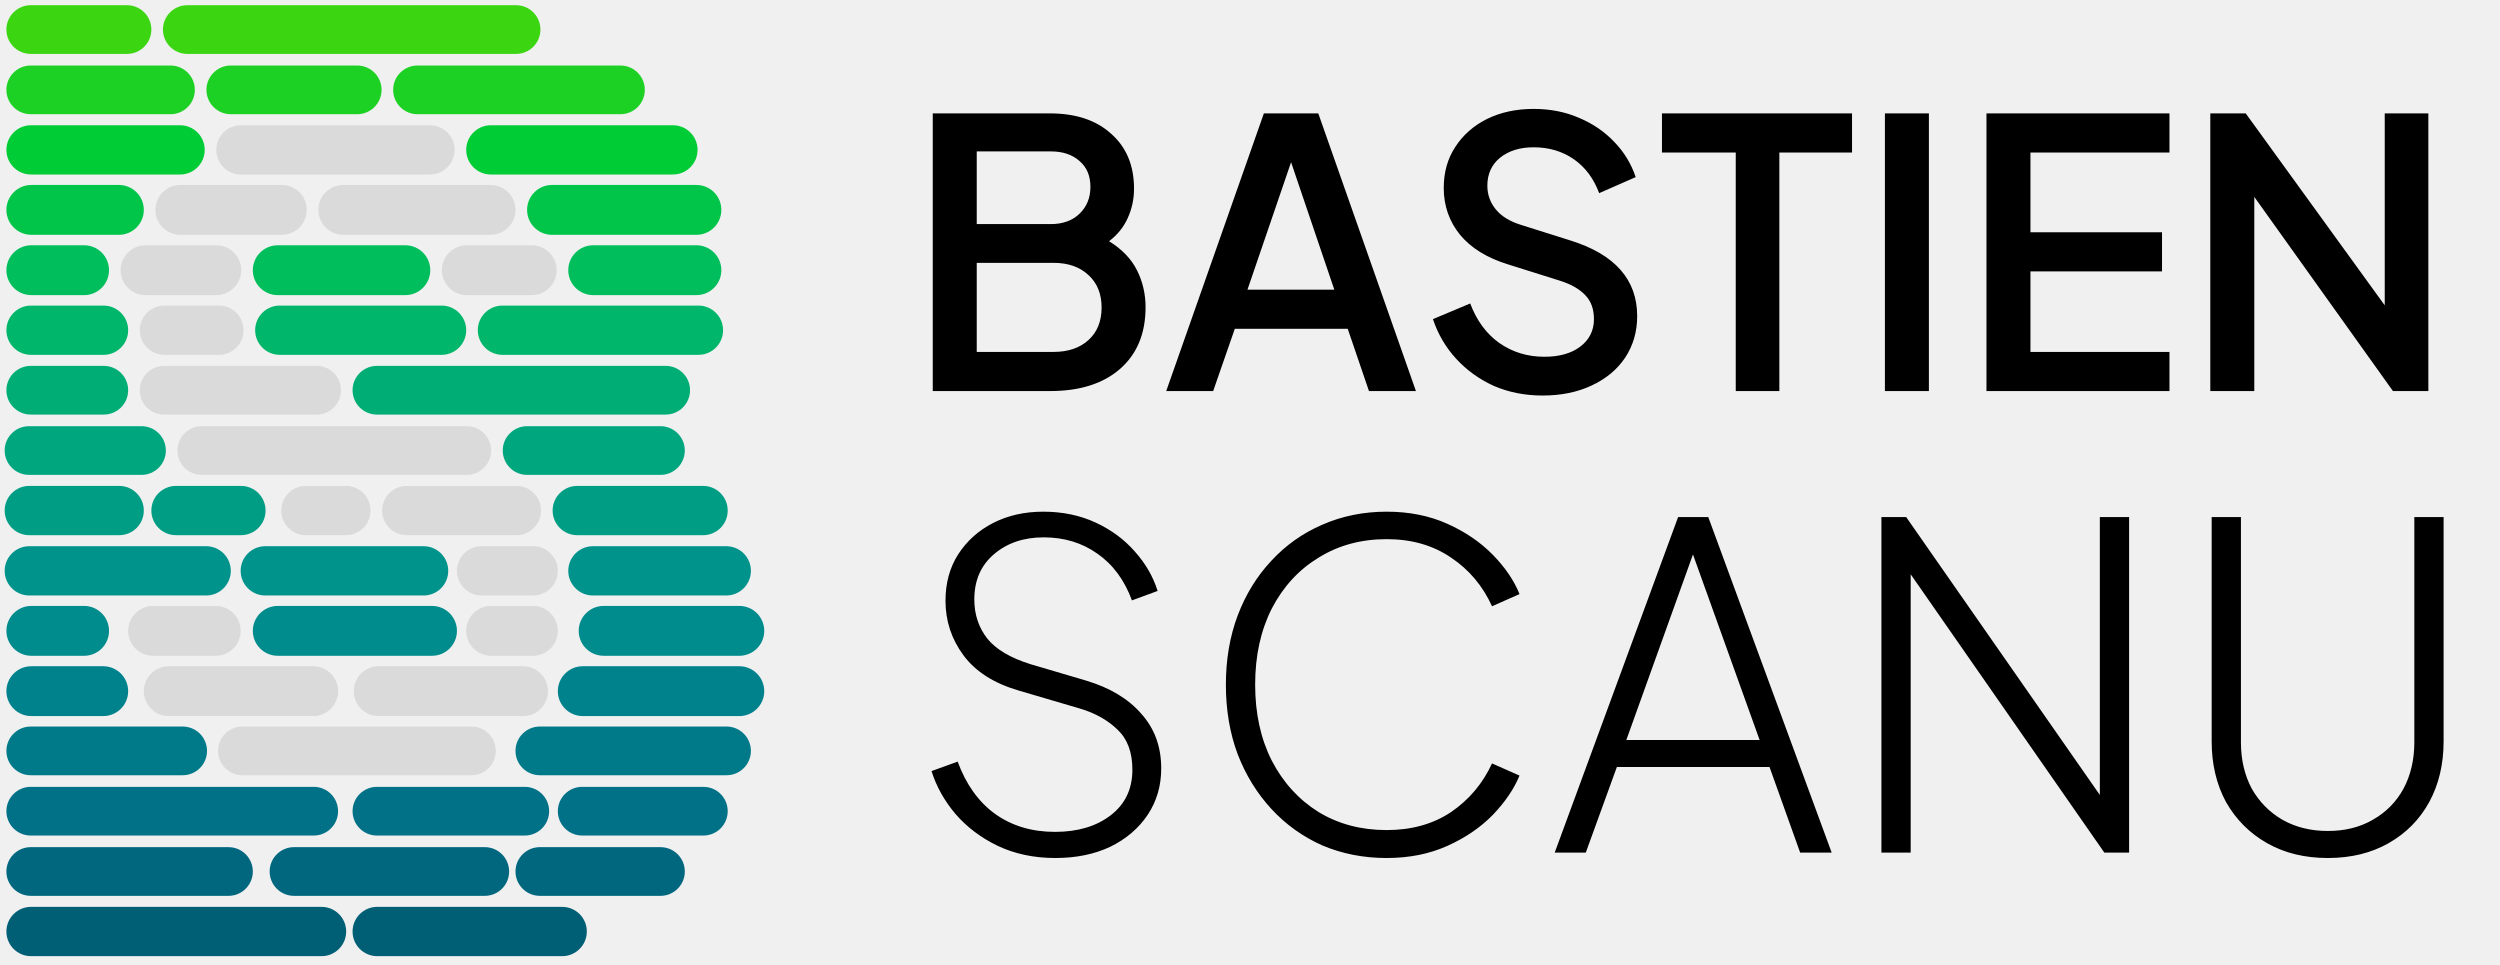
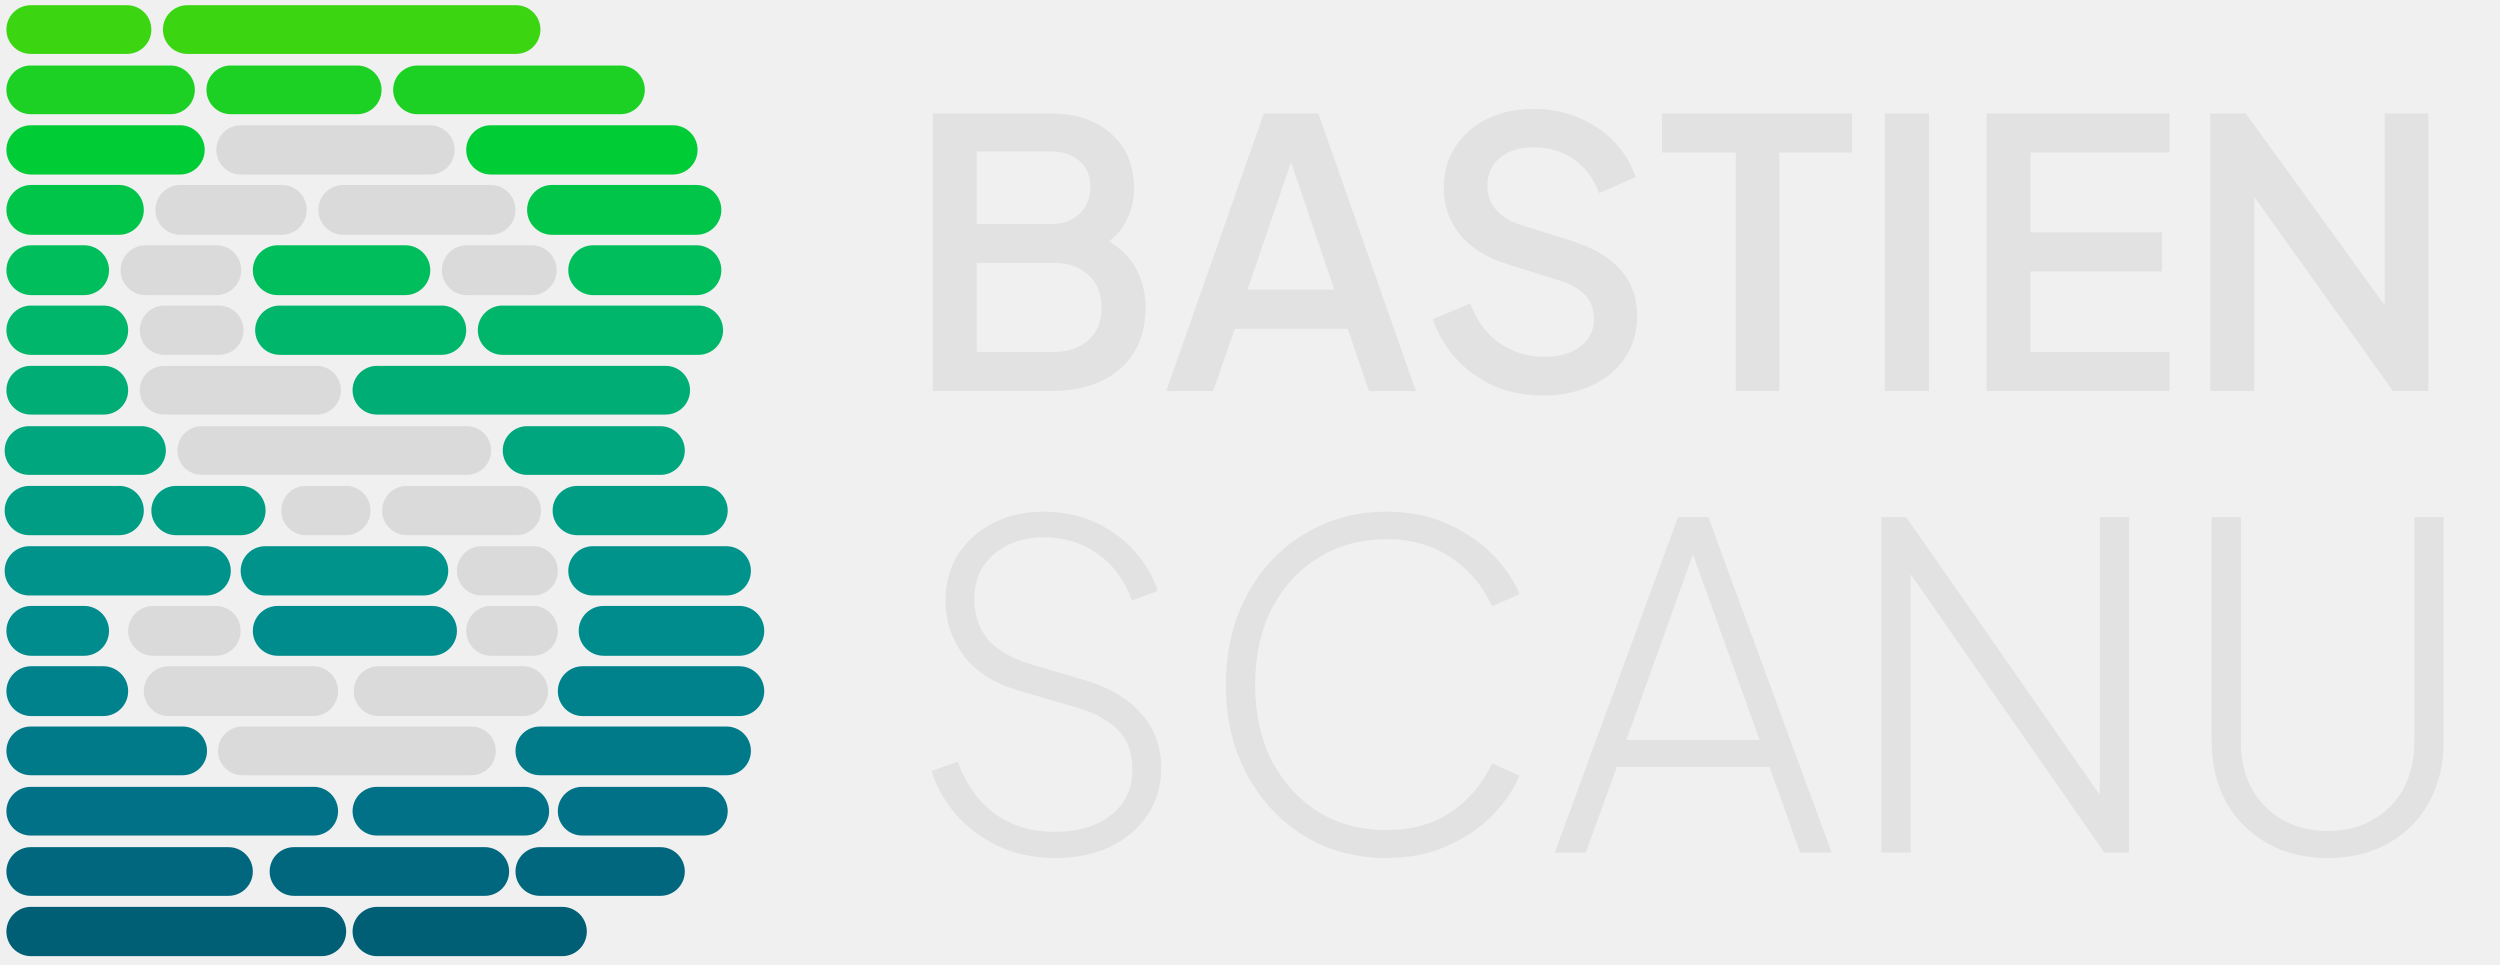
<svg xmlns="http://www.w3.org/2000/svg" width="197" height="76" viewBox="0 0 197 76" fill="none">
  <g clip-path="url(#clip0_1091_5030)">
    <path fill-rule="evenodd" clip-rule="evenodd" d="M33.882 9.869C34.954 9.869 35.824 10.738 35.824 11.81C35.824 12.883 34.954 13.752 33.882 13.752H18.986C17.914 13.752 17.044 12.883 17.044 11.81C17.044 10.738 17.914 9.869 18.986 9.869H33.882ZM22.208 14.575C23.293 14.575 24.172 15.454 24.172 16.54C24.172 17.625 23.293 18.504 22.208 18.504H14.212C13.127 18.504 12.247 17.625 12.247 16.54C12.247 15.454 13.127 14.575 14.212 14.575H22.208ZM40.621 16.54C40.621 15.454 39.742 14.575 38.657 14.575H27.051C25.966 14.575 25.086 15.454 25.086 16.54C25.086 17.625 25.966 18.504 27.051 18.504H38.657C39.742 18.504 40.621 17.625 40.621 16.54ZM42.015 43.041C43.087 43.041 43.957 43.91 43.957 44.983C43.957 46.055 43.087 46.925 42.015 46.925H37.948C36.876 46.925 36.007 46.055 36.007 44.983C36.007 43.91 36.876 43.041 37.948 43.041H42.015ZM26.64 54.464C26.64 53.379 25.76 52.499 24.675 52.499H13.298C12.213 52.499 11.333 53.379 11.333 54.464C11.333 55.549 12.213 56.428 13.298 56.428H24.675C25.76 56.428 26.64 55.549 26.64 54.464ZM41.215 52.499C42.3 52.499 43.18 53.379 43.18 54.464C43.18 55.549 42.3 56.428 41.215 56.428H29.838C28.753 56.428 27.873 55.549 27.873 54.464C27.873 53.379 28.753 52.499 29.838 52.499H41.215ZM39.068 59.17C39.068 58.11 38.209 57.251 37.149 57.251H19.101C18.041 57.251 17.181 58.11 17.181 59.17C17.181 60.23 18.041 61.089 19.101 61.089H37.149C38.209 61.089 39.068 60.23 39.068 59.17ZM11.47 19.327C10.385 19.327 9.505 20.206 9.505 21.291C9.505 22.377 10.385 23.256 11.47 23.256H17.044C18.13 23.256 19.009 22.377 19.009 21.291C19.009 20.206 18.13 19.327 17.044 19.327H11.47ZM34.819 21.291C34.819 20.206 35.698 19.327 36.783 19.327H41.901C42.986 19.327 43.865 20.206 43.865 21.291C43.865 22.377 42.986 23.256 41.901 23.256H36.783C35.698 23.256 34.819 22.377 34.819 21.291ZM12.955 24.079C11.883 24.079 11.013 24.948 11.013 26.021C11.013 27.093 11.883 27.962 12.955 27.962H17.25C18.323 27.962 19.192 27.093 19.192 26.021C19.192 24.948 18.323 24.079 17.25 24.079H12.955ZM11.013 30.75C11.013 29.69 11.872 28.831 12.932 28.831H24.949C26.009 28.831 26.868 29.69 26.868 30.75C26.868 31.809 26.009 32.669 24.949 32.669H12.932C11.872 32.669 11.013 31.809 11.013 30.75ZM15.902 33.583C14.842 33.583 13.983 34.442 13.983 35.502C13.983 36.561 14.842 37.421 15.902 37.421H36.783C37.843 37.421 38.702 36.561 38.702 35.502C38.702 34.442 37.843 33.583 36.783 33.583H15.902ZM22.162 40.231C22.162 39.158 23.031 38.289 24.104 38.289H27.257C28.329 38.289 29.198 39.158 29.198 40.231C29.198 41.303 28.329 42.172 27.257 42.172H24.104C23.031 42.172 22.162 41.303 22.162 40.231ZM32.054 38.289C30.982 38.289 30.112 39.158 30.112 40.231C30.112 41.303 30.982 42.172 32.054 42.172H40.69C41.762 42.172 42.632 41.303 42.632 40.231C42.632 39.158 41.762 38.289 40.69 38.289H32.054ZM10.099 49.712C10.099 48.627 10.979 47.747 12.064 47.747H16.999C18.084 47.747 18.963 48.627 18.963 49.712C18.963 50.797 18.084 51.676 16.999 51.676H12.064C10.979 51.676 10.099 50.797 10.099 49.712ZM38.702 47.747C37.617 47.747 36.737 48.627 36.737 49.712C36.737 50.797 37.617 51.676 38.702 51.676H41.992C43.077 51.676 43.957 50.797 43.957 49.712C43.957 48.627 43.077 47.747 41.992 47.747H38.702Z" fill="#DADADA" />
    <path fill-rule="evenodd" clip-rule="evenodd" d="M29.724 71.461C28.651 71.461 27.782 72.33 27.782 73.403C27.782 74.475 28.651 75.345 29.724 75.345H44.3C45.372 75.345 46.242 74.475 46.242 73.403C46.242 72.33 45.372 71.461 44.3 71.461H29.724ZM2.446 71.461C1.373 71.461 0.504 72.33 0.504 73.403C0.504 74.475 1.373 75.345 2.446 75.345H25.337C26.41 75.345 27.279 74.475 27.279 73.403C27.279 72.33 26.41 71.461 25.337 71.461H2.446Z" fill="#005E75" />
    <path fill-rule="evenodd" clip-rule="evenodd" d="M40.119 68.674C40.119 67.614 39.26 66.755 38.2 66.755H23.167C22.107 66.755 21.248 67.614 21.248 68.674C21.248 69.734 22.107 70.593 23.167 70.593H38.2C39.26 70.593 40.119 69.734 40.119 68.674ZM0.504 68.674C0.504 67.614 1.363 66.755 2.423 66.755H18.004C19.064 66.755 19.923 67.614 19.923 68.674C19.923 69.734 19.064 70.593 18.004 70.593H2.423C1.363 70.593 0.504 69.734 0.504 68.674ZM52.044 66.755C53.104 66.755 53.963 67.614 53.963 68.674C53.963 69.734 53.104 70.593 52.044 70.593H42.54C41.481 70.593 40.621 69.734 40.621 68.674C40.621 67.614 41.481 66.755 42.54 66.755H52.044Z" fill="#00677E" />
    <path fill-rule="evenodd" clip-rule="evenodd" d="M24.721 62.003C25.781 62.003 26.64 62.862 26.64 63.922C26.64 64.982 25.781 65.841 24.721 65.841H2.423C1.363 65.841 0.504 64.982 0.504 63.922C0.504 62.862 1.363 62.003 2.423 62.003H24.721ZM27.782 63.922C27.782 62.862 28.641 62.003 29.701 62.003H41.352C42.412 62.003 43.272 62.862 43.272 63.922C43.272 64.982 42.412 65.841 41.352 65.841H29.701C28.641 65.841 27.782 64.982 27.782 63.922ZM43.957 63.922C43.957 62.862 44.816 62.003 45.876 62.003H55.425C56.485 62.003 57.344 62.862 57.344 63.922C57.344 64.982 56.485 65.841 55.425 65.841H45.876C44.816 65.841 43.957 64.982 43.957 63.922Z" fill="#007186" />
    <path fill-rule="evenodd" clip-rule="evenodd" d="M14.394 57.251C15.454 57.251 16.313 58.11 16.313 59.17C16.313 60.23 15.454 61.089 14.394 61.089H2.423C1.363 61.089 0.504 60.23 0.504 59.17C0.504 58.11 1.363 57.251 2.423 57.251H14.394ZM42.541 57.251C41.481 57.251 40.621 58.11 40.621 59.17C40.621 60.23 41.481 61.089 42.541 61.089H57.253C58.313 61.089 59.172 60.23 59.172 59.17C59.172 58.11 58.313 57.251 57.253 57.251H42.541Z" fill="#007989" />
    <path fill-rule="evenodd" clip-rule="evenodd" d="M8.135 52.499C9.22 52.499 10.099 53.379 10.099 54.464C10.099 55.549 9.22 56.428 8.135 56.428H2.469C1.384 56.428 0.504 55.549 0.504 54.464C0.504 53.379 1.384 52.499 2.469 52.499H8.135ZM45.922 52.499C44.837 52.499 43.957 53.379 43.957 54.464C43.957 55.549 44.837 56.428 45.922 56.428H58.258C59.343 56.428 60.223 55.549 60.223 54.464C60.223 53.379 59.343 52.499 58.258 52.499H45.922Z" fill="#00828D" />
    <path fill-rule="evenodd" clip-rule="evenodd" d="M36.007 49.712C36.007 48.627 35.127 47.747 34.042 47.747H21.888C20.803 47.747 19.923 48.627 19.923 49.712C19.923 50.797 20.803 51.676 21.888 51.676H34.042C35.127 51.676 36.007 50.797 36.007 49.712ZM0.504 49.712C0.504 48.627 1.384 47.747 2.469 47.747H6.627C7.712 47.747 8.591 48.627 8.591 49.712C8.591 50.797 7.712 51.676 6.627 51.676H2.469C1.384 51.676 0.504 50.797 0.504 49.712ZM58.258 47.747C59.343 47.747 60.223 48.627 60.223 49.712C60.223 50.797 59.343 51.676 58.258 51.676H47.566C46.481 51.676 45.602 50.797 45.602 49.712C45.602 48.627 46.481 47.747 47.566 47.747H58.258Z" fill="#008B8C" />
    <path fill-rule="evenodd" clip-rule="evenodd" d="M35.321 44.983C35.321 43.91 34.452 43.041 33.379 43.041H20.905C19.833 43.041 18.963 43.91 18.963 44.983C18.963 46.055 19.833 46.925 20.905 46.925H33.379C34.452 46.925 35.321 46.055 35.321 44.983ZM44.779 44.983C44.779 43.91 45.649 43.041 46.721 43.041H57.23C58.303 43.041 59.172 43.91 59.172 44.983C59.172 46.055 58.303 46.925 57.23 46.925H46.721C45.649 46.925 44.779 46.055 44.779 44.983ZM2.309 43.041C1.236 43.041 0.367 43.91 0.367 44.983C0.367 46.055 1.236 46.925 2.309 46.925H16.245C17.317 46.925 18.187 46.055 18.187 44.983C18.187 43.91 17.317 43.041 16.245 43.041H2.309Z" fill="#00938B" />
    <path fill-rule="evenodd" clip-rule="evenodd" d="M9.391 38.289C10.464 38.289 11.333 39.158 11.333 40.231C11.333 41.303 10.464 42.173 9.391 42.173H2.309C1.236 42.173 0.367 41.303 0.367 40.231C0.367 39.158 1.236 38.289 2.309 38.289H9.391ZM11.927 40.231C11.927 39.158 12.796 38.289 13.869 38.289H18.986C20.059 38.289 20.928 39.158 20.928 40.231C20.928 41.303 20.059 42.173 18.986 42.173H13.869C12.796 42.173 11.927 41.303 11.927 40.231ZM43.546 40.231C43.546 39.158 44.415 38.289 45.487 38.289H55.403C56.475 38.289 57.344 39.158 57.344 40.231C57.344 41.303 56.475 42.173 55.403 42.173H45.487C44.415 42.173 43.546 41.303 43.546 40.231Z" fill="#009D85" />
    <path fill-rule="evenodd" clip-rule="evenodd" d="M2.286 33.583C1.226 33.583 0.367 34.442 0.367 35.502C0.367 36.561 1.226 37.421 2.286 37.421H11.15C12.21 37.421 13.069 36.561 13.069 35.502C13.069 34.442 12.21 33.583 11.15 33.583H2.286ZM41.535 33.583C40.475 33.583 39.616 34.442 39.616 35.502C39.616 36.561 40.475 37.421 41.535 37.421H52.044C53.104 37.421 53.963 36.561 53.963 35.502C53.963 34.442 53.104 33.583 52.044 33.583H41.535Z" fill="#00A67E" />
    <path fill-rule="evenodd" clip-rule="evenodd" d="M29.701 28.831C28.641 28.831 27.782 29.69 27.782 30.75C27.782 31.809 28.641 32.669 29.701 32.669H52.456C53.516 32.669 54.375 31.809 54.375 30.75C54.375 29.69 53.516 28.831 52.456 28.831H29.701ZM2.423 28.831C1.363 28.831 0.504 29.69 0.504 30.75C0.504 31.809 1.363 32.669 2.423 32.669H8.18C9.24 32.669 10.099 31.809 10.099 30.75C10.099 29.69 9.24 28.831 8.18 28.831H2.423Z" fill="#00AE75" />
    <path fill-rule="evenodd" clip-rule="evenodd" d="M36.737 26.021C36.737 24.948 35.868 24.079 34.796 24.079H22.048C20.975 24.079 20.106 24.948 20.106 26.021C20.106 27.093 20.975 27.962 22.048 27.962H34.796C35.868 27.962 36.737 27.093 36.737 26.021ZM56.979 26.021C56.979 24.948 56.11 24.079 55.037 24.079H39.593C38.521 24.079 37.651 24.948 37.651 26.021C37.651 27.093 38.521 27.962 39.593 27.962H55.037C56.11 27.962 56.979 27.093 56.979 26.021ZM2.446 24.079C1.373 24.079 0.504 24.948 0.504 26.021C0.504 27.093 1.373 27.962 2.446 27.962H8.157C9.23 27.962 10.099 27.093 10.099 26.021C10.099 24.948 9.23 24.079 8.157 24.079H2.446Z" fill="#00B66A" />
    <path fill-rule="evenodd" clip-rule="evenodd" d="M2.469 19.327C1.384 19.327 0.504 20.206 0.504 21.291C0.504 22.377 1.384 23.256 2.469 23.256H6.627C7.712 23.256 8.591 22.377 8.591 21.291C8.591 20.206 7.712 19.327 6.627 19.327H2.469ZM19.923 21.291C19.923 20.206 20.803 19.327 21.888 19.327H31.94C33.025 19.327 33.905 20.206 33.905 21.291C33.905 22.377 33.025 23.256 31.94 23.256H21.888C20.803 23.256 19.923 22.377 19.923 21.291ZM44.779 21.291C44.779 20.206 45.659 19.327 46.744 19.327H54.877C55.962 19.327 56.842 20.206 56.842 21.291C56.842 22.377 55.962 23.256 54.877 23.256H46.744C45.659 23.256 44.779 22.377 44.779 21.291Z" fill="#00BE5C" />
    <path fill-rule="evenodd" clip-rule="evenodd" d="M9.368 14.575C10.453 14.575 11.333 15.454 11.333 16.54C11.333 17.625 10.453 18.504 9.368 18.504H2.469C1.384 18.504 0.504 17.625 0.504 16.54C0.504 15.454 1.384 14.575 2.469 14.575H9.368ZM43.5 14.575C42.415 14.575 41.535 15.454 41.535 16.54C41.535 17.625 42.415 18.504 43.5 18.504H54.877C55.962 18.504 56.842 17.625 56.842 16.54C56.842 15.454 55.962 14.575 54.877 14.575H43.5Z" fill="#00C549" />
    <path fill-rule="evenodd" clip-rule="evenodd" d="M14.189 9.869C15.261 9.869 16.131 10.738 16.131 11.81C16.131 12.883 15.261 13.752 14.189 13.752H2.446C1.373 13.752 0.504 12.883 0.504 11.81C0.504 10.738 1.373 9.869 2.446 9.869H14.189ZM38.679 9.869C37.607 9.869 36.737 10.738 36.737 11.81C36.737 12.883 37.607 13.752 38.679 13.752H53.027C54.099 13.752 54.968 12.883 54.968 11.81C54.968 10.738 54.099 9.869 53.027 9.869H38.679Z" fill="#00CC35" />
    <path fill-rule="evenodd" clip-rule="evenodd" d="M13.435 5.162C14.495 5.162 15.354 6.021 15.354 7.081C15.354 8.141 14.495 9 13.435 9H2.423C1.363 9 0.504 8.141 0.504 7.081C0.504 6.021 1.363 5.162 2.423 5.162H13.435ZM30.067 7.081C30.067 6.021 29.207 5.162 28.148 5.162H18.187C17.127 5.162 16.268 6.021 16.268 7.081C16.268 8.141 17.127 9 18.187 9H28.148C29.207 9 30.067 8.141 30.067 7.081ZM30.98 7.081C30.98 6.021 31.84 5.162 32.9 5.162H48.892C49.952 5.162 50.811 6.021 50.811 7.081C50.811 8.141 49.952 9 48.892 9H32.9C31.84 9 30.98 8.141 30.98 7.081Z" fill="#1CD124" />
    <path fill-rule="evenodd" clip-rule="evenodd" d="M2.423 0.41C1.363 0.41 0.504 1.27 0.504 2.329C0.504 3.389 1.363 4.248 2.423 4.248H10.008C11.068 4.248 11.927 3.389 11.927 2.329C11.927 1.27 11.068 0.41 10.008 0.41H2.423ZM40.667 0.41C41.727 0.41 42.586 1.27 42.586 2.329C42.586 3.389 41.727 4.248 40.667 4.248H14.76C13.7 4.248 12.841 3.389 12.841 2.329C12.841 1.27 13.7 0.41 14.76 0.41H40.667Z" fill="#3BD512" />
  </g>
-   <path d="M83.164 67.611C84.796 67.611 86.24 67.315 87.493 66.724C88.747 66.108 89.729 65.268 90.439 64.204C91.149 63.139 91.504 61.921 91.504 60.548C91.504 58.845 90.983 57.414 89.942 56.254C88.925 55.072 87.47 54.196 85.577 53.628L81.247 52.351C79.639 51.854 78.491 51.18 77.805 50.328C77.119 49.453 76.776 48.423 76.776 47.24C76.776 45.75 77.285 44.567 78.302 43.692C79.343 42.792 80.656 42.343 82.241 42.343C83.85 42.343 85.258 42.769 86.464 43.621C87.695 44.472 88.605 45.703 89.197 47.311L91.22 46.566C90.865 45.431 90.261 44.389 89.41 43.443C88.582 42.497 87.552 41.74 86.322 41.172C85.092 40.604 83.72 40.32 82.206 40.32C80.739 40.32 79.426 40.616 78.266 41.207C77.107 41.799 76.184 42.627 75.498 43.692C74.836 44.733 74.505 45.951 74.505 47.347C74.505 48.932 74.978 50.363 75.924 51.641C76.871 52.919 78.314 53.841 80.254 54.409L85.08 55.829C86.287 56.183 87.281 56.739 88.061 57.496C88.842 58.23 89.232 59.283 89.232 60.655C89.232 62.169 88.665 63.364 87.529 64.239C86.393 65.115 84.926 65.552 83.128 65.552C81.307 65.552 79.733 65.079 78.408 64.133C77.107 63.187 76.125 61.814 75.463 60.016L73.404 60.761C73.783 61.968 74.41 63.092 75.285 64.133C76.184 65.174 77.296 66.014 78.621 66.653C79.97 67.291 81.484 67.611 83.164 67.611ZM109.268 67.611C111.043 67.611 112.64 67.291 114.059 66.653C115.479 66.014 116.673 65.198 117.643 64.204C118.613 63.187 119.311 62.157 119.737 61.116L117.572 60.158C116.839 61.743 115.763 63.021 114.343 63.991C112.924 64.937 111.232 65.41 109.268 65.41C107.257 65.41 105.471 64.937 103.909 63.991C102.348 63.021 101.118 61.672 100.219 59.945C99.343 58.218 98.906 56.219 98.906 53.948C98.906 51.676 99.343 49.677 100.219 47.95C101.118 46.223 102.348 44.886 103.909 43.94C105.471 42.97 107.257 42.485 109.268 42.485C111.232 42.485 112.924 42.97 114.343 43.94C115.763 44.886 116.839 46.164 117.572 47.773L119.737 46.815C119.311 45.75 118.613 44.721 117.643 43.727C116.673 42.733 115.479 41.917 114.059 41.278C112.64 40.64 111.043 40.32 109.268 40.32C107.446 40.32 105.755 40.663 104.193 41.349C102.656 42.012 101.319 42.958 100.183 44.188C99.048 45.395 98.16 46.838 97.522 48.518C96.906 50.174 96.599 51.984 96.599 53.948C96.599 55.935 96.906 57.757 97.522 59.413C98.16 61.069 99.048 62.512 100.183 63.742C101.319 64.973 102.656 65.931 104.193 66.617C105.755 67.279 107.446 67.611 109.268 67.611ZM122.511 67.185H124.96L127.408 60.442H139.439L141.852 67.185H144.336L134.612 40.746H132.235L122.511 67.185ZM128.154 58.313L133.406 43.692L138.658 58.313H128.154ZM148.255 67.185H150.562V45.253L165.822 67.185H167.774V40.746H165.467V62.642L150.207 40.746H148.255V67.185ZM183.435 67.611C185.257 67.611 186.854 67.22 188.226 66.44C189.598 65.659 190.663 64.582 191.42 63.21C192.177 61.814 192.556 60.217 192.556 58.419V40.746H190.249V58.49C190.249 59.862 189.965 61.081 189.397 62.145C188.829 63.187 188.025 64.003 186.984 64.594C185.967 65.186 184.784 65.481 183.435 65.481C182.087 65.481 180.892 65.186 179.851 64.594C178.834 64.003 178.029 63.187 177.438 62.145C176.87 61.081 176.586 59.862 176.586 58.49V40.746H174.279V58.419C174.279 60.217 174.658 61.814 175.415 63.21C176.196 64.582 177.272 65.659 178.644 66.44C180.016 67.22 181.613 67.611 183.435 67.611Z" fill="black" />
-   <path d="M73.501 30.815H82.753C85.083 30.815 86.913 30.238 88.245 29.082C89.596 27.908 90.271 26.282 90.271 24.207C90.271 23.169 90.046 22.2 89.596 21.299C89.145 20.399 88.411 19.635 87.393 19.009C88.059 18.5 88.548 17.892 88.862 17.188C89.194 16.463 89.361 15.69 89.361 14.867C89.361 13.047 88.764 11.607 87.569 10.55C86.394 9.473 84.779 8.935 82.723 8.935H73.501V30.815ZM76.967 17.658V11.931H82.811C83.751 11.931 84.505 12.185 85.073 12.694C85.641 13.184 85.925 13.859 85.925 14.721C85.925 15.582 85.641 16.287 85.073 16.835C84.505 17.384 83.751 17.658 82.811 17.658H76.967ZM76.967 27.731V20.712H83.017C84.172 20.712 85.092 21.035 85.778 21.681C86.463 22.308 86.806 23.16 86.806 24.236C86.806 25.313 86.463 26.165 85.778 26.791C85.092 27.418 84.172 27.731 83.017 27.731H76.967ZM91.898 30.815H95.598L97.302 25.91H106.201L107.875 30.815H111.575L103.881 8.935H99.593L91.898 30.815ZM98.3 22.827L101.737 12.782L105.144 22.827H98.3ZM121.55 31.168C123.018 31.168 124.311 30.903 125.427 30.375C126.562 29.846 127.443 29.112 128.07 28.172C128.697 27.212 129.01 26.126 129.01 24.912C129.01 22.034 127.257 20.046 123.753 18.95L119.935 17.746C119.014 17.472 118.329 17.06 117.879 16.512C117.428 15.964 117.203 15.337 117.203 14.633C117.203 13.712 117.536 12.978 118.202 12.43C118.887 11.882 119.768 11.607 120.845 11.607C122.059 11.607 123.116 11.921 124.017 12.547C124.918 13.174 125.583 14.065 126.014 15.22L128.892 13.957C128.54 12.9 127.972 11.97 127.189 11.167C126.425 10.364 125.505 9.738 124.428 9.287C123.351 8.817 122.157 8.582 120.845 8.582C119.474 8.582 118.251 8.847 117.174 9.375C116.117 9.904 115.284 10.638 114.677 11.578C114.07 12.498 113.767 13.575 113.767 14.809C113.767 16.218 114.198 17.452 115.059 18.509C115.921 19.547 117.174 20.32 118.819 20.829L122.93 22.122C123.792 22.396 124.448 22.768 124.898 23.238C125.368 23.708 125.603 24.344 125.603 25.147C125.603 26.047 125.241 26.772 124.516 27.32C123.811 27.849 122.872 28.113 121.697 28.113C120.365 28.113 119.181 27.751 118.143 27.026C117.125 26.302 116.361 25.264 115.852 23.913L112.915 25.147C113.307 26.322 113.914 27.359 114.736 28.26C115.559 29.161 116.547 29.875 117.702 30.404C118.877 30.913 120.16 31.168 121.55 31.168ZM136.777 30.815H140.213V12.019H145.94V8.935H130.962V12.019H136.777V30.815ZM148.531 30.815H151.997V8.935H148.531V30.815ZM156.534 30.815H170.954V27.731H159.999V21.387H170.367V18.304H159.999V12.019H170.954V8.935H156.534V30.815ZM174.172 30.815H177.638V15.514L188.564 30.815H191.354V8.935H187.917V24.06L176.963 8.935H174.172V30.815Z" fill="black" />
+   <path d="M83.164 67.611C84.796 67.611 86.24 67.315 87.493 66.724C88.747 66.108 89.729 65.268 90.439 64.204C91.149 63.139 91.504 61.921 91.504 60.548C91.504 58.845 90.983 57.414 89.942 56.254C88.925 55.072 87.47 54.196 85.577 53.628L81.247 52.351C79.639 51.854 78.491 51.18 77.805 50.328C77.119 49.453 76.776 48.423 76.776 47.24C76.776 45.75 77.285 44.567 78.302 43.692C79.343 42.792 80.656 42.343 82.241 42.343C83.85 42.343 85.258 42.769 86.464 43.621C87.695 44.472 88.605 45.703 89.197 47.311L91.22 46.566C90.865 45.431 90.261 44.389 89.41 43.443C88.582 42.497 87.552 41.74 86.322 41.172C85.092 40.604 83.72 40.32 82.206 40.32C80.739 40.32 79.426 40.616 78.266 41.207C77.107 41.799 76.184 42.627 75.498 43.692C74.836 44.733 74.505 45.951 74.505 47.347C74.505 48.932 74.978 50.363 75.924 51.641C76.871 52.919 78.314 53.841 80.254 54.409L85.08 55.829C86.287 56.183 87.281 56.739 88.061 57.496C88.842 58.23 89.232 59.283 89.232 60.655C89.232 62.169 88.665 63.364 87.529 64.239C86.393 65.115 84.926 65.552 83.128 65.552C81.307 65.552 79.733 65.079 78.408 64.133C77.107 63.187 76.125 61.814 75.463 60.016L73.404 60.761C73.783 61.968 74.41 63.092 75.285 64.133C76.184 65.174 77.296 66.014 78.621 66.653C79.97 67.291 81.484 67.611 83.164 67.611ZM109.268 67.611C111.043 67.611 112.64 67.291 114.059 66.653C115.479 66.014 116.673 65.198 117.643 64.204C118.613 63.187 119.311 62.157 119.737 61.116L117.572 60.158C116.839 61.743 115.763 63.021 114.343 63.991C112.924 64.937 111.232 65.41 109.268 65.41C107.257 65.41 105.471 64.937 103.909 63.991C102.348 63.021 101.118 61.672 100.219 59.945C99.343 58.218 98.906 56.219 98.906 53.948C98.906 51.676 99.343 49.677 100.219 47.95C101.118 46.223 102.348 44.886 103.909 43.94C105.471 42.97 107.257 42.485 109.268 42.485C111.232 42.485 112.924 42.97 114.343 43.94C115.763 44.886 116.839 46.164 117.572 47.773L119.737 46.815C119.311 45.75 118.613 44.721 117.643 43.727C116.673 42.733 115.479 41.917 114.059 41.278C112.64 40.64 111.043 40.32 109.268 40.32C107.446 40.32 105.755 40.663 104.193 41.349C102.656 42.012 101.319 42.958 100.183 44.188C99.048 45.395 98.16 46.838 97.522 48.518C96.906 50.174 96.599 51.984 96.599 53.948C96.599 55.935 96.906 57.757 97.522 59.413C98.16 61.069 99.048 62.512 100.183 63.742C101.319 64.973 102.656 65.931 104.193 66.617C105.755 67.279 107.446 67.611 109.268 67.611ZM122.511 67.185H124.96L127.408 60.442H139.439L141.852 67.185H144.336L134.612 40.746H132.235L122.511 67.185ZM128.154 58.313L133.406 43.692L138.658 58.313H128.154ZM148.255 67.185H150.562V45.253L165.822 67.185H167.774V40.746H165.467V62.642L150.207 40.746H148.255V67.185ZM183.435 67.611C185.257 67.611 186.854 67.22 188.226 66.44C189.598 65.659 190.663 64.582 191.42 63.21C192.177 61.814 192.556 60.217 192.556 58.419V40.746H190.249V58.49C190.249 59.862 189.965 61.081 189.397 62.145C188.829 63.187 188.025 64.003 186.984 64.594C185.967 65.186 184.784 65.481 183.435 65.481C182.087 65.481 180.892 65.186 179.851 64.594C178.834 64.003 178.029 63.187 177.438 62.145C176.87 61.081 176.586 59.862 176.586 58.49V40.746H174.279V58.419C174.279 60.217 174.658 61.814 175.415 63.21C176.196 64.582 177.272 65.659 178.644 66.44C180.016 67.22 181.613 67.611 183.435 67.611Z" fill="#E2E2E2" />
+   <path d="M73.501 30.815H82.753C85.083 30.815 86.913 30.238 88.245 29.082C89.596 27.908 90.271 26.282 90.271 24.207C90.271 23.169 90.046 22.2 89.596 21.299C89.145 20.399 88.411 19.635 87.393 19.009C88.059 18.5 88.548 17.892 88.862 17.188C89.194 16.463 89.361 15.69 89.361 14.867C89.361 13.047 88.764 11.607 87.569 10.55C86.394 9.473 84.779 8.935 82.723 8.935H73.501V30.815ZM76.967 17.658V11.931H82.811C83.751 11.931 84.505 12.185 85.073 12.694C85.641 13.184 85.925 13.859 85.925 14.721C85.925 15.582 85.641 16.287 85.073 16.835C84.505 17.384 83.751 17.658 82.811 17.658H76.967ZM76.967 27.731V20.712H83.017C84.172 20.712 85.092 21.035 85.778 21.681C86.463 22.308 86.806 23.16 86.806 24.236C86.806 25.313 86.463 26.165 85.778 26.791C85.092 27.418 84.172 27.731 83.017 27.731H76.967ZM91.898 30.815H95.598L97.302 25.91H106.201L107.875 30.815H111.575L103.881 8.935H99.593L91.898 30.815ZM98.3 22.827L101.737 12.782L105.144 22.827H98.3ZM121.55 31.168C123.018 31.168 124.311 30.903 125.427 30.375C126.562 29.846 127.443 29.112 128.07 28.172C128.697 27.212 129.01 26.126 129.01 24.912C129.01 22.034 127.257 20.046 123.753 18.95L119.935 17.746C119.014 17.472 118.329 17.06 117.879 16.512C117.428 15.964 117.203 15.337 117.203 14.633C117.203 13.712 117.536 12.978 118.202 12.43C118.887 11.882 119.768 11.607 120.845 11.607C122.059 11.607 123.116 11.921 124.017 12.547C124.918 13.174 125.583 14.065 126.014 15.22L128.892 13.957C128.54 12.9 127.972 11.97 127.189 11.167C126.425 10.364 125.505 9.738 124.428 9.287C123.351 8.817 122.157 8.582 120.845 8.582C119.474 8.582 118.251 8.847 117.174 9.375C116.117 9.904 115.284 10.638 114.677 11.578C114.07 12.498 113.767 13.575 113.767 14.809C113.767 16.218 114.198 17.452 115.059 18.509C115.921 19.547 117.174 20.32 118.819 20.829L122.93 22.122C123.792 22.396 124.448 22.768 124.898 23.238C125.368 23.708 125.603 24.344 125.603 25.147C125.603 26.047 125.241 26.772 124.516 27.32C123.811 27.849 122.872 28.113 121.697 28.113C120.365 28.113 119.181 27.751 118.143 27.026C117.125 26.302 116.361 25.264 115.852 23.913L112.915 25.147C113.307 26.322 113.914 27.359 114.736 28.26C115.559 29.161 116.547 29.875 117.702 30.404C118.877 30.913 120.16 31.168 121.55 31.168ZM136.777 30.815H140.213V12.019H145.94V8.935H130.962V12.019H136.777V30.815ZM148.531 30.815H151.997V8.935H148.531V30.815ZM156.534 30.815H170.954V27.731H159.999V21.387H170.367V18.304H159.999V12.019H170.954V8.935H156.534V30.815ZM174.172 30.815H177.638V15.514L188.564 30.815H191.354V8.935H187.917V24.06L176.963 8.935H174.172V30.815Z" fill="#E2E2E2" />
  <defs>
    <clipPath id="clip0_1091_5030">
      <rect width="60.619" height="75.332" fill="white" transform="translate(0 0.333923)" />
    </clipPath>
  </defs>
</svg>
